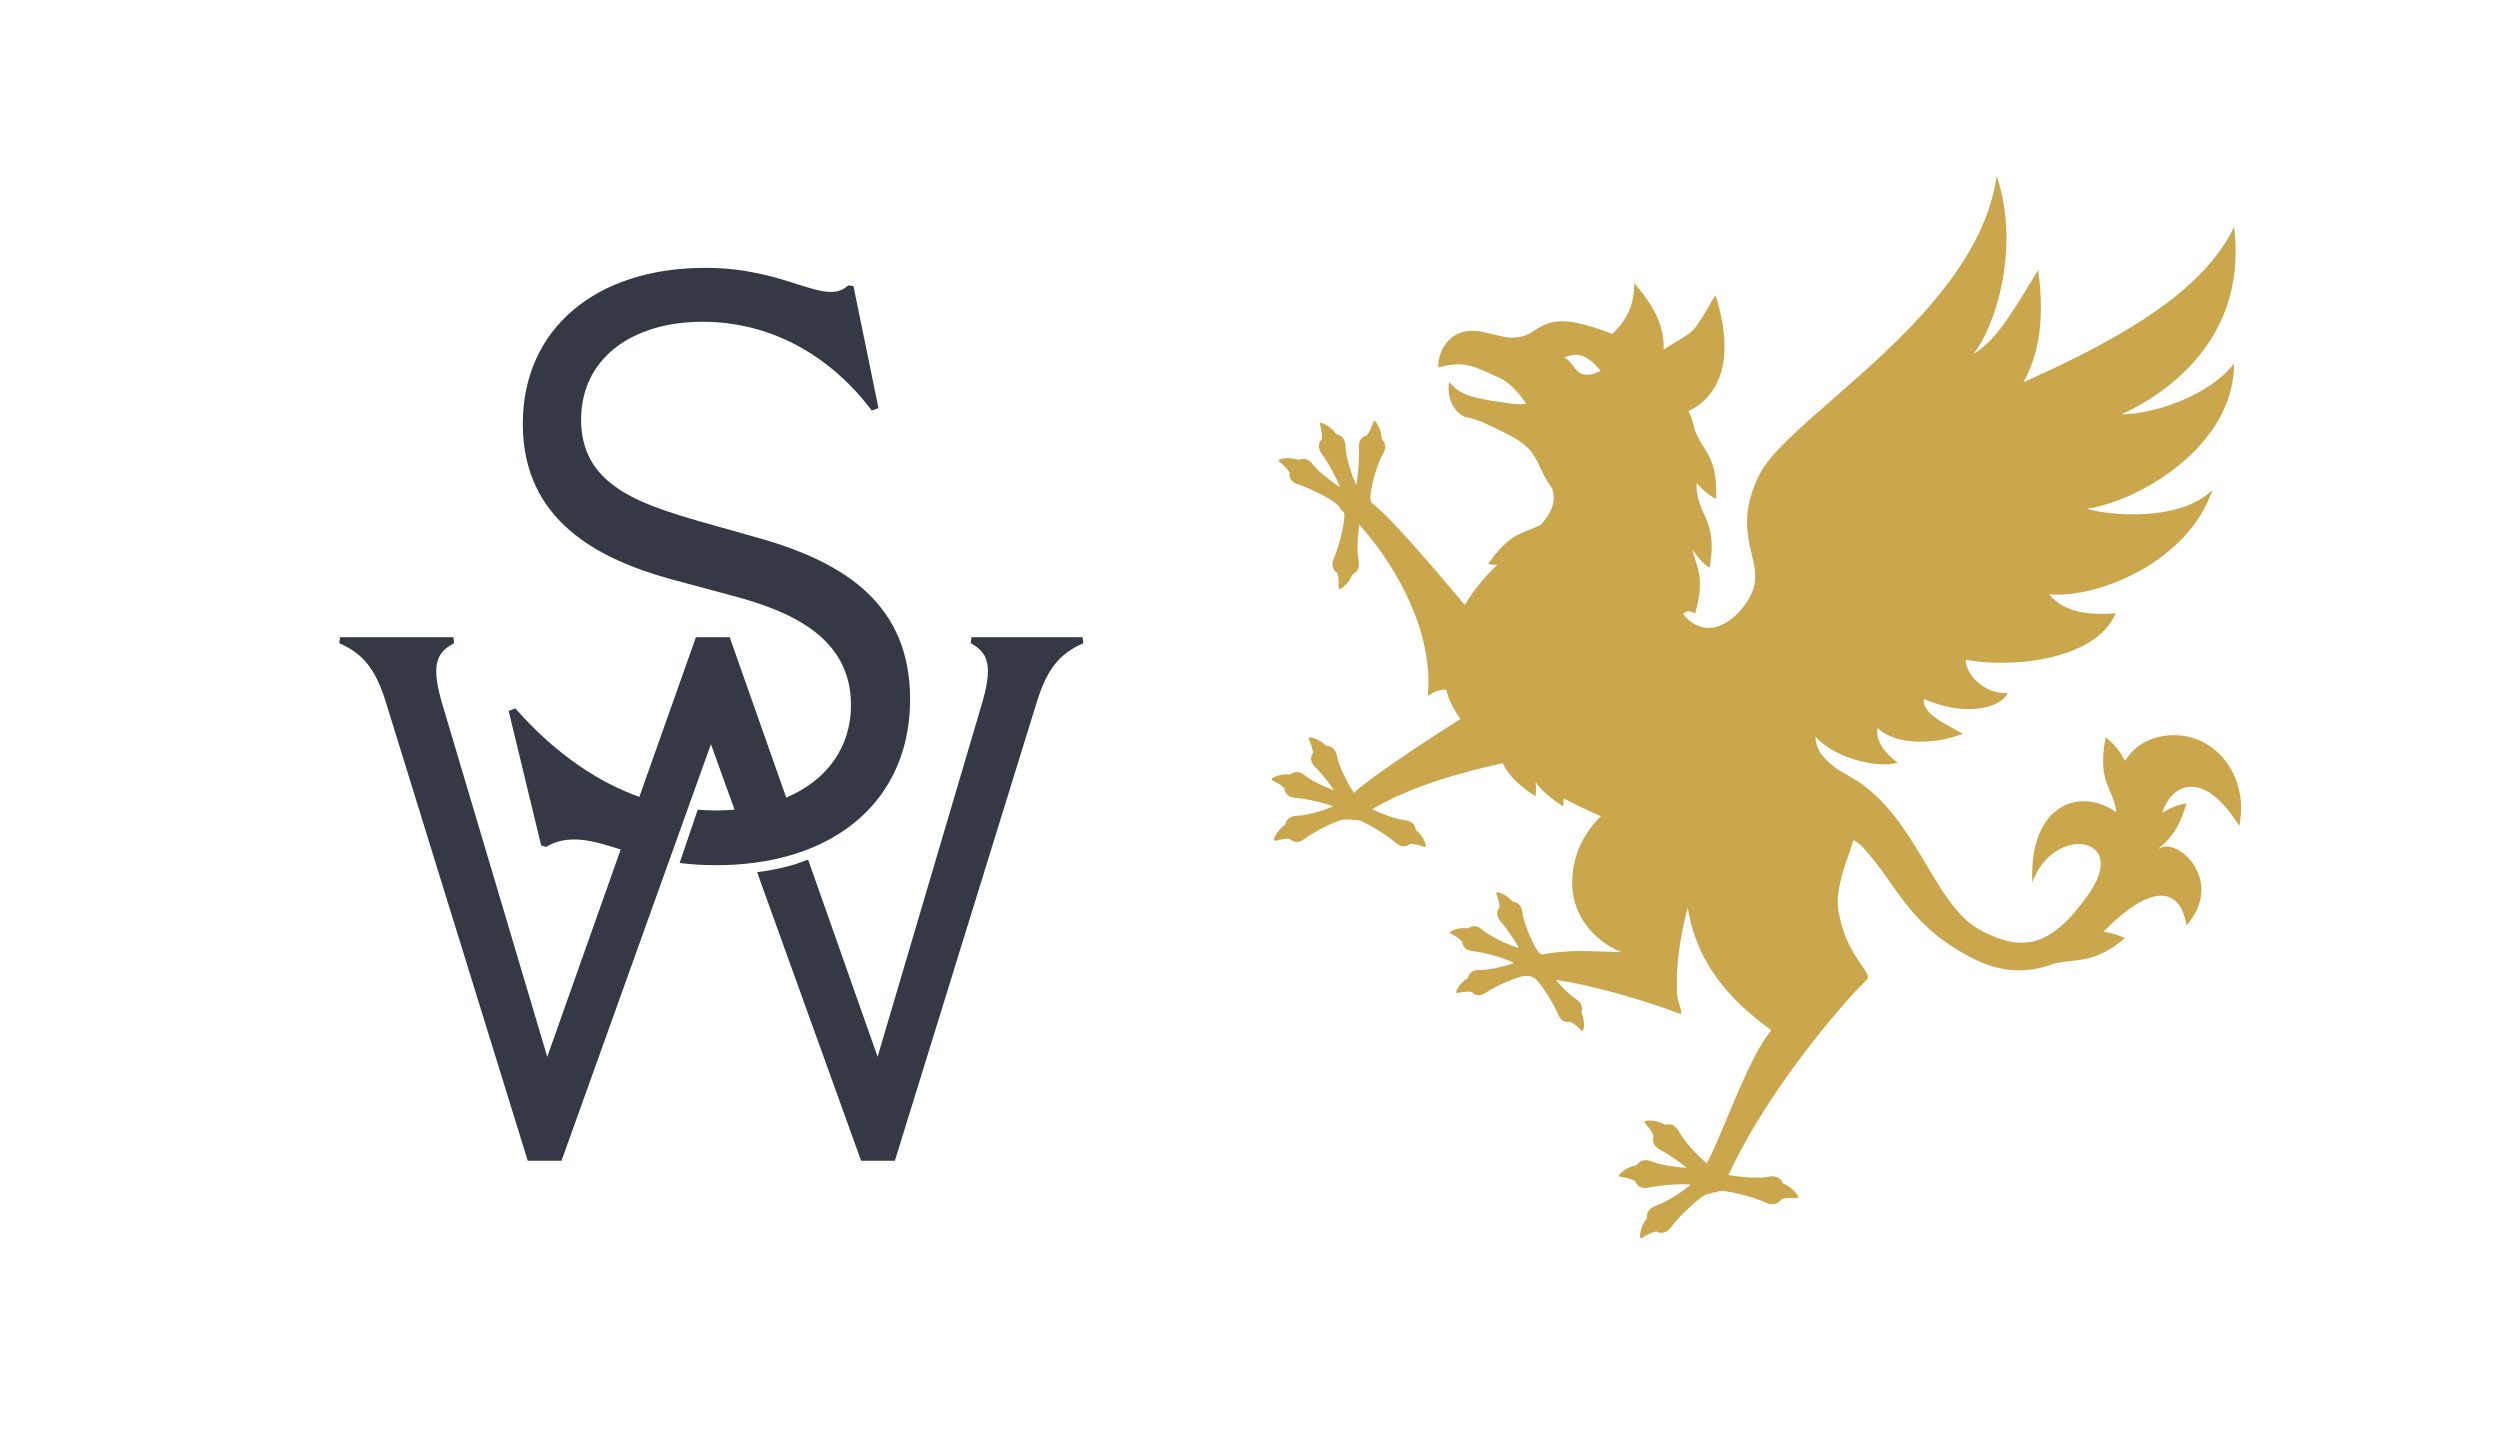
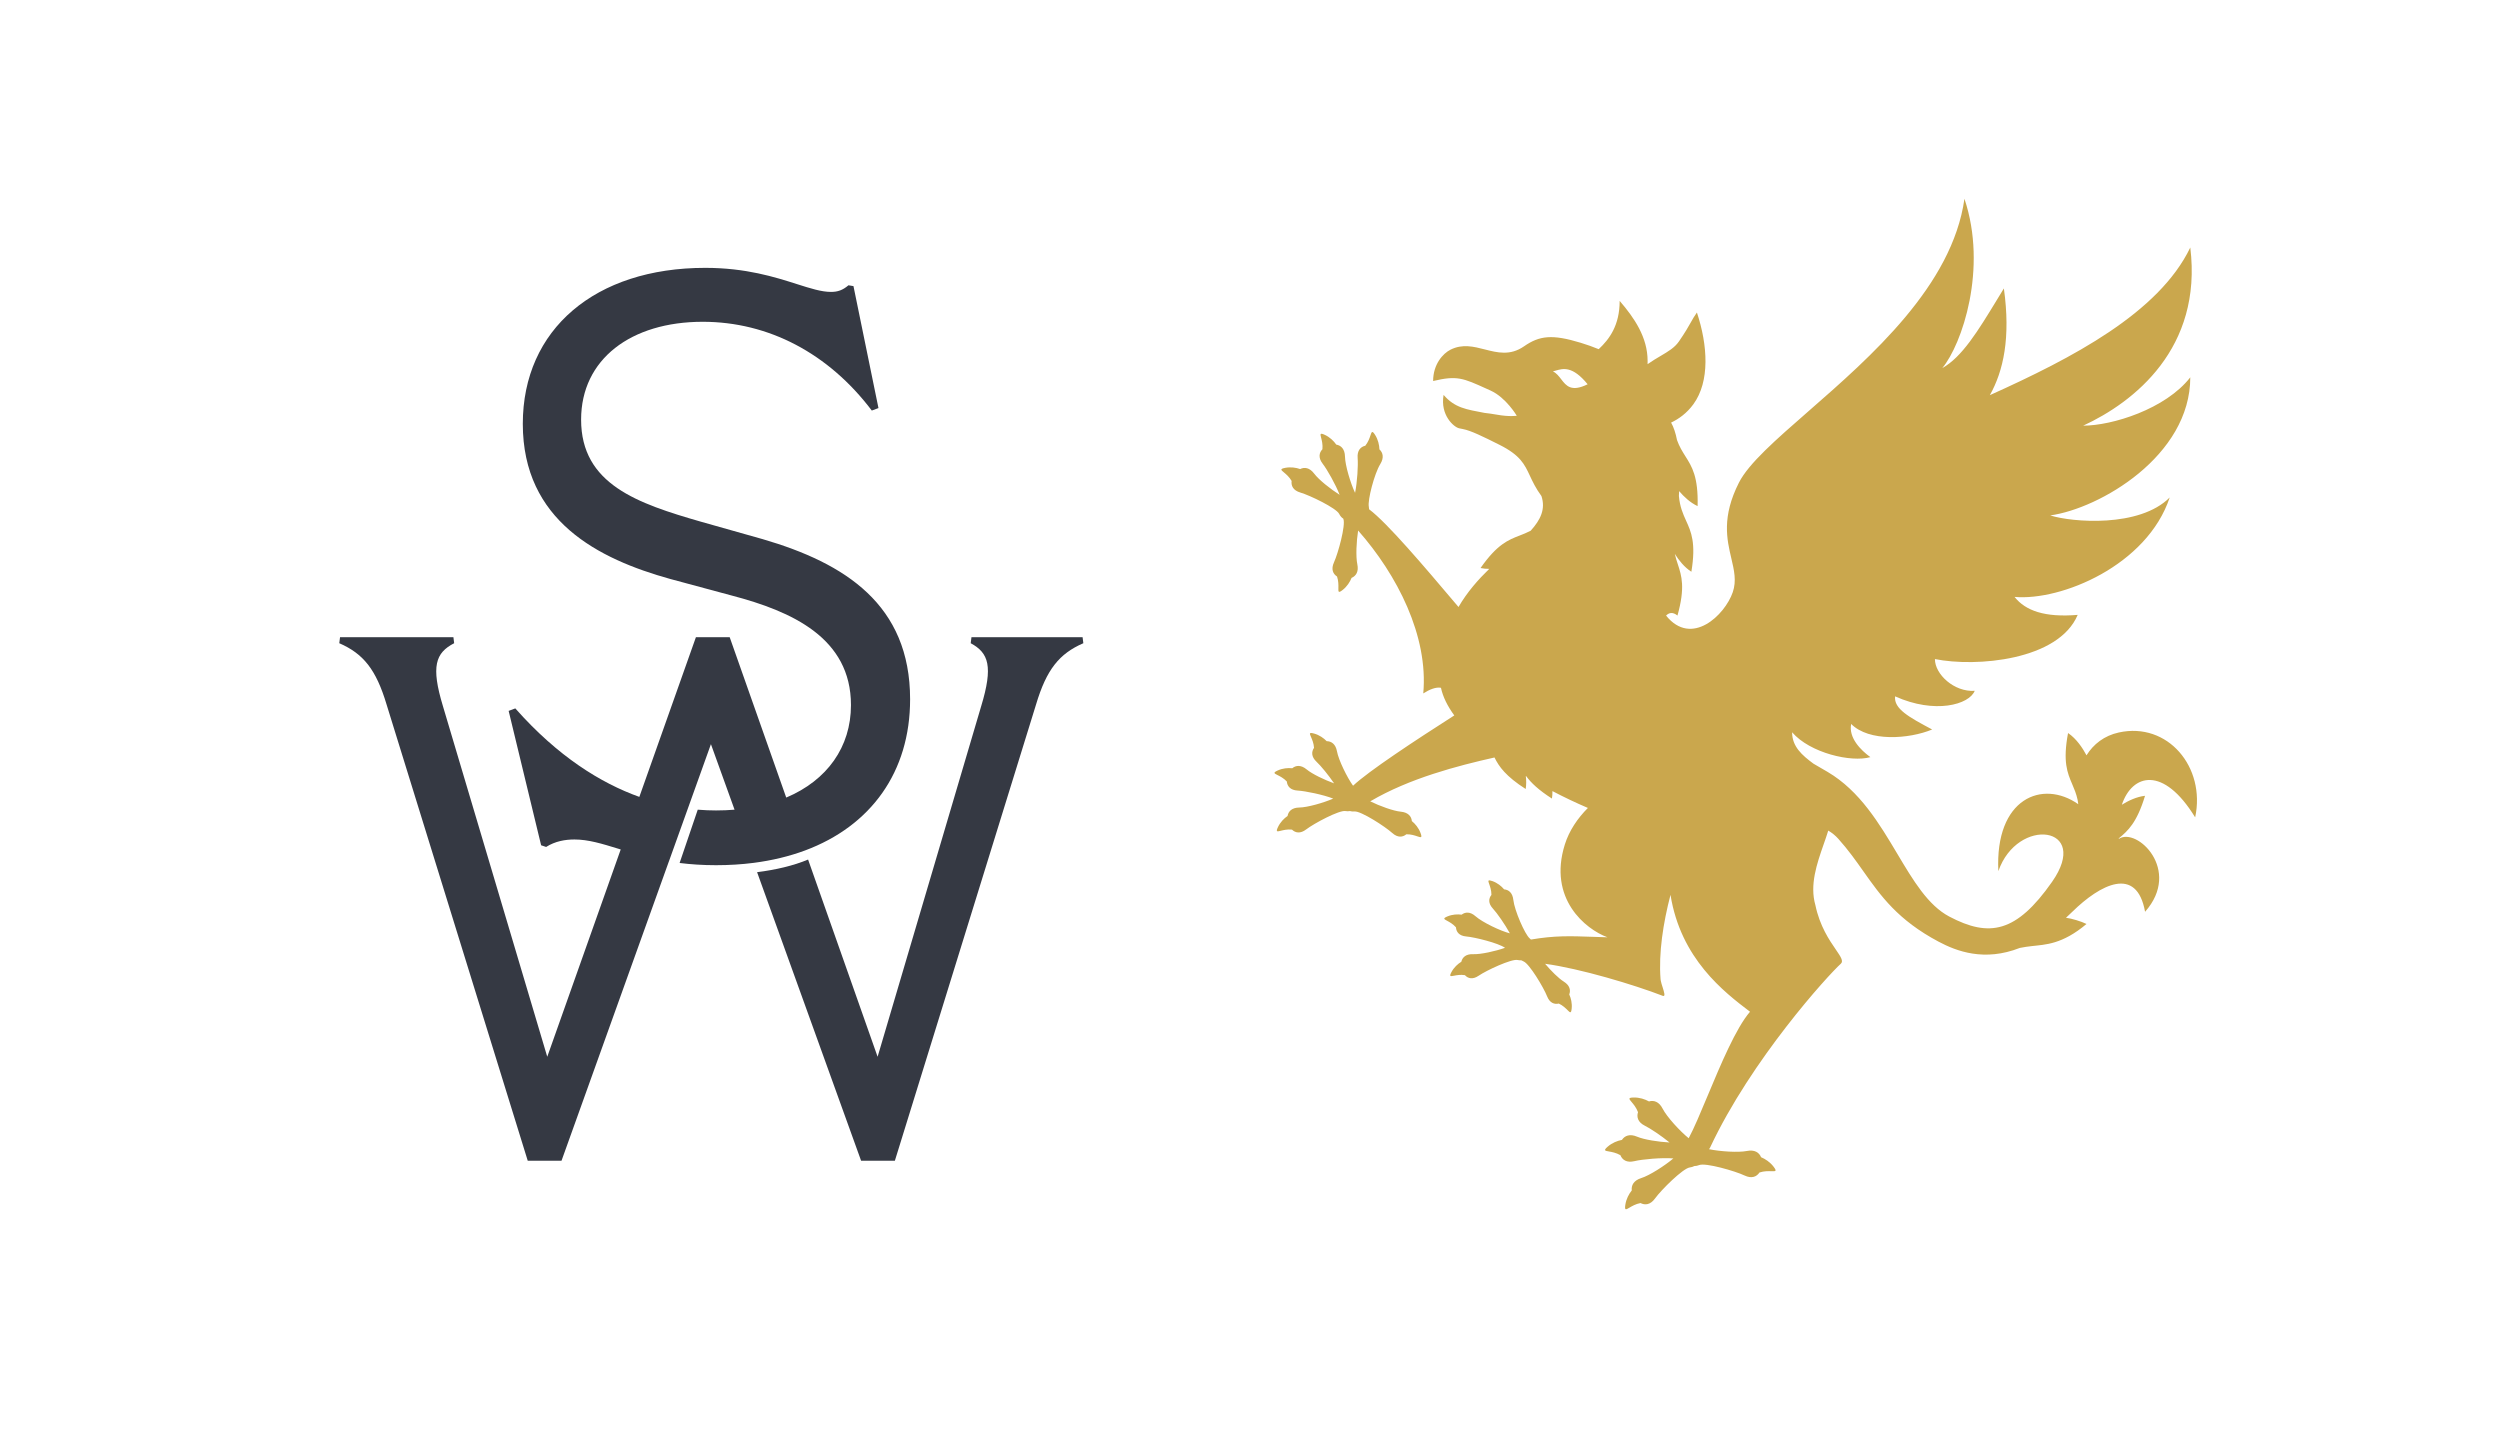
<svg xmlns="http://www.w3.org/2000/svg" width="140" height="80" viewBox="0 0 140 80" fill="none">
  <path d="M42.208 48.32C41.536 48.407 40.831 48.451 40.098 48.451C39.348 48.451 38.673 48.404 38.058 48.327L39.074 45.342C39.431 45.372 39.773 45.385 40.098 45.385C40.454 45.385 40.8 45.37 41.135 45.342L39.812 41.673L37.458 48.24L37.457 48.24L31.445 65H29.553L21.649 39.454C21.06 37.485 20.345 36.606 19 36.02L19.042 35.684H25.391L25.433 36.02C24.382 36.564 24.13 37.318 24.802 39.537L30.646 59.179L34.76 47.57L34.62 47.527C33.707 47.246 32.942 47.011 32.169 47.011C31.656 47.011 31.096 47.104 30.583 47.429L30.303 47.336L28.484 39.81L28.857 39.67C31.242 42.367 33.643 43.851 35.803 44.626L38.971 35.684H40.863L44.029 44.664C46.317 43.699 47.654 41.835 47.654 39.484C47.654 35.721 44.343 34.234 40.984 33.352L37.533 32.422C33.521 31.307 29.277 29.17 29.277 23.735C29.277 18.438 33.335 15 39.492 15C41.772 15 43.391 15.516 44.626 15.909C45.386 16.151 46.001 16.347 46.535 16.347C46.908 16.347 47.188 16.254 47.514 15.976L47.794 16.022L49.194 22.852L48.821 22.991C46.395 19.785 43.037 18.02 39.352 18.02C35.34 18.02 32.542 20.111 32.542 23.502C32.542 27.126 35.714 28.195 39.258 29.217L42.71 30.192C47.328 31.54 50.966 33.863 50.966 39.159C50.966 43.235 48.771 46.254 45.074 47.629C44.203 47.952 43.237 48.187 42.208 48.32Z" fill="#353943" />
  <path d="M42.397 48.842L48.221 65H50.113L58.018 39.454C58.606 37.485 59.321 36.606 60.667 36.02L60.625 35.684H54.402L54.36 36.02C55.369 36.564 55.621 37.318 54.949 39.537L49.146 59.179L45.253 48.135C44.426 48.481 43.437 48.711 42.397 48.842Z" fill="#353943" />
-   <path fill-rule="evenodd" clip-rule="evenodd" d="M102.93 43.1C103.205 43.259 103.483 43.42 103.762 43.585C105.66 44.703 106.808 46.632 107.865 48.407C108.803 49.983 109.67 51.438 110.924 52.099C113.275 53.339 114.867 53.062 116.971 50.059C119.288 46.752 114.935 46.189 113.811 49.425C113.601 45.133 116.409 44.007 118.516 45.485C118.5 45.4 118.487 45.314 118.477 45.228C118.399 44.867 118.279 44.586 118.16 44.306C117.875 43.641 117.596 42.989 117.915 41.295C118.41 41.629 118.775 42.183 119.001 42.607C119.408 41.952 120.04 41.453 120.903 41.263C123.782 40.63 126.029 43.303 125.397 46.259C123.523 43.2 121.69 43.702 121.08 45.517C121.459 45.282 121.947 45.045 122.446 44.99C121.965 46.578 121.438 47.053 120.9 47.496C120.901 47.506 120.902 47.516 120.903 47.526C121.956 46.822 124.625 49.355 122.448 51.818C121.956 49.074 119.803 50.208 118.165 51.818C118.04 51.941 117.916 52.058 117.793 52.17C118.12 52.21 118.699 52.384 119.001 52.536C117.562 53.747 116.572 53.744 115.779 53.838C115.553 53.865 115.324 53.892 115.074 53.946C112.99 54.764 111.356 54.143 110.292 53.577C107.892 52.301 106.893 50.887 105.865 49.433C105.419 48.802 104.968 48.164 104.394 47.526C104.215 47.325 104.016 47.165 103.798 47.039C103.718 47.302 103.623 47.575 103.526 47.855C103.131 48.985 102.696 50.234 103.041 51.429C103.3 52.666 103.865 53.49 104.241 54.037C104.533 54.463 104.71 54.721 104.538 54.876C103.791 55.548 99.268 60.516 96.84 65.704C96.824 65.738 96.802 65.767 96.774 65.792C97.423 65.926 98.498 66.001 99.008 65.898C99.466 65.806 99.732 65.989 99.844 66.265C100.093 66.368 100.377 66.553 100.584 66.828C100.79 67.1 100.699 67.097 100.456 67.089C100.281 67.083 100.028 67.075 99.749 67.165C99.585 67.413 99.292 67.541 98.872 67.342C98.311 67.076 96.582 66.58 96.205 66.726C96.105 66.765 96.006 66.787 95.916 66.786C95.84 66.828 95.746 66.854 95.643 66.868C95.242 66.922 93.965 68.19 93.601 68.694C93.329 69.072 93.01 69.101 92.747 68.962C92.46 69.017 92.242 69.147 92.091 69.236C91.882 69.361 91.804 69.407 91.853 69.07C91.903 68.729 92.063 68.43 92.232 68.219C92.197 67.923 92.343 67.635 92.789 67.494C93.28 67.339 94.174 66.766 94.681 66.337C94.011 66.28 92.849 66.385 92.386 66.497C91.934 66.607 91.673 66.422 91.563 66.145C91.309 66 91.059 65.957 90.886 65.927C90.647 65.886 90.558 65.87 90.814 65.646C91.073 65.419 91.388 65.295 91.653 65.245C91.818 64.997 92.116 64.873 92.546 65.056C92.958 65.232 93.807 65.364 94.457 65.398C93.963 64.996 93.331 64.574 93.007 64.414C92.59 64.208 92.508 63.898 92.6 63.615C92.498 63.34 92.333 63.147 92.22 63.013C92.063 62.828 92.004 62.758 92.344 62.75C92.688 62.742 93.009 62.85 93.244 62.982C93.53 62.897 93.838 62.993 94.051 63.41C94.298 63.893 95.075 64.738 95.584 65.148C95.9 64.558 96.282 63.643 96.701 62.64C97.47 60.802 98.362 58.668 99.193 57.701C97.658 56.536 95.116 54.585 94.512 50.822C94.081 52.475 93.806 54.245 93.927 55.782L93.941 55.878C93.963 55.993 94.007 56.132 94.049 56.266C94.141 56.553 94.224 56.816 94.069 56.77C92.349 56.105 89.19 55.158 87.13 54.879C87.481 55.296 87.928 55.74 88.226 55.925C88.585 56.147 88.649 56.433 88.553 56.684C88.654 56.906 88.728 57.203 88.696 57.513C88.664 57.819 88.606 57.761 88.451 57.606C88.339 57.494 88.176 57.332 87.938 57.219C87.676 57.282 87.404 57.186 87.249 56.795C87.043 56.273 86.206 54.877 85.867 54.741C85.818 54.722 85.773 54.699 85.733 54.674C85.664 54.68 85.589 54.673 85.511 54.656C85.154 54.579 83.681 55.266 83.218 55.583C82.872 55.82 82.592 55.747 82.411 55.548C82.15 55.508 81.925 55.551 81.77 55.581C81.555 55.622 81.474 55.638 81.619 55.366C81.765 55.092 81.992 54.887 82.2 54.76C82.26 54.497 82.473 54.297 82.894 54.314C83.337 54.332 84.206 54.139 84.773 53.939C84.385 53.661 83.003 53.315 82.488 53.27C82.069 53.235 81.899 53.001 81.884 52.732C81.708 52.535 81.506 52.426 81.367 52.351C81.174 52.246 81.102 52.207 81.385 52.089C81.672 51.969 81.978 51.954 82.219 51.987C82.431 51.823 82.722 51.802 83.038 52.083C83.441 52.441 84.531 52.958 85.057 53.086C84.767 52.554 84.305 51.895 84.058 51.63C83.772 51.322 83.802 51.034 83.971 50.825C83.972 50.56 83.896 50.344 83.843 50.194C83.77 49.987 83.742 49.91 84.032 50.013C84.325 50.117 84.561 50.311 84.718 50.498C84.985 50.518 85.215 50.698 85.261 51.118C85.33 51.741 85.94 53.142 86.218 53.379C86.246 53.403 86.272 53.427 86.295 53.453C87.698 53.214 88.582 53.244 89.95 53.292L89.954 53.292L89.955 53.292L89.956 53.292C90.219 53.301 90.499 53.311 90.804 53.319C89.509 52.844 87.294 51.049 88.291 47.86C88.547 47.044 89.044 46.31 89.65 45.705C88.956 45.409 88.253 45.076 87.563 44.713C87.565 44.861 87.556 45.009 87.532 45.153C86.746 44.649 86.306 44.227 86.022 43.84L85.995 43.824C86.025 44.077 86.029 44.339 85.987 44.59C84.821 43.842 84.416 43.275 84.152 42.735C81.969 43.227 79.147 43.96 76.847 45.311C76.844 45.313 76.841 45.315 76.837 45.316C77.39 45.59 78.202 45.885 78.639 45.926C79.073 45.967 79.262 46.202 79.287 46.479C79.483 46.637 79.686 46.879 79.798 47.18C79.909 47.478 79.828 47.451 79.614 47.378C79.459 47.326 79.235 47.251 78.963 47.256C78.75 47.434 78.454 47.47 78.132 47.179C77.703 46.79 76.291 45.883 75.916 45.913C75.816 45.921 75.722 45.914 75.642 45.889C75.563 45.905 75.472 45.904 75.376 45.889C75.004 45.829 73.524 46.618 73.065 46.971C72.721 47.234 72.428 47.175 72.23 46.98C71.96 46.952 71.73 47.01 71.572 47.049C71.352 47.104 71.27 47.124 71.404 46.836C71.54 46.545 71.763 46.321 71.97 46.179C72.017 45.905 72.225 45.687 72.66 45.681C73.141 45.675 74.092 45.403 74.659 45.156C74.076 44.925 73.01 44.706 72.567 44.683C72.135 44.659 71.951 44.424 71.927 44.147C71.739 43.95 71.527 43.844 71.381 43.771C71.179 43.67 71.103 43.632 71.391 43.5C71.683 43.367 71.998 43.342 72.248 43.368C72.461 43.191 72.761 43.16 73.096 43.439C73.417 43.706 74.139 44.053 74.71 44.258C74.376 43.766 73.926 43.219 73.679 42.989C73.362 42.694 73.371 42.395 73.529 42.167C73.511 41.895 73.416 41.677 73.351 41.528C73.26 41.32 73.226 41.242 73.532 41.326C73.841 41.412 74.099 41.594 74.274 41.775C74.551 41.776 74.801 41.945 74.879 42.374C74.975 42.892 75.478 43.915 75.826 44.397C76.742 43.536 79.479 41.734 81.785 40.259C81.387 39.712 81.113 39.165 81 38.632C80.705 38.576 80.33 38.728 79.959 38.965C80.266 35.578 78.427 31.985 76.125 29.374C76.023 30 75.981 30.911 76.077 31.36C76.17 31.796 75.999 32.052 75.738 32.162C75.643 32.401 75.471 32.674 75.212 32.875C74.956 33.075 74.958 32.988 74.963 32.756C74.966 32.589 74.972 32.347 74.883 32.083C74.645 31.929 74.519 31.651 74.704 31.248C74.95 30.709 75.4 29.053 75.257 28.695C75.253 28.687 75.25 28.679 75.247 28.671C75.152 28.618 75.071 28.518 75.007 28.394C74.832 28.05 73.289 27.305 72.722 27.139C72.297 27.014 72.17 26.736 72.21 26.456C72.069 26.215 71.884 26.06 71.756 25.953C71.578 25.805 71.511 25.749 71.829 25.686C72.151 25.623 72.469 25.671 72.712 25.756C72.965 25.631 73.27 25.67 73.538 26.026C73.808 26.386 74.501 26.938 75.035 27.273C74.801 26.666 74.302 25.783 74.039 25.445C73.768 25.094 73.826 24.795 74.023 24.591C74.049 24.313 73.989 24.078 73.948 23.917C73.89 23.692 73.869 23.608 74.163 23.744C74.461 23.88 74.691 24.107 74.838 24.318C75.117 24.364 75.341 24.576 75.351 25.021C75.361 25.54 75.678 26.596 75.944 27.157C76.074 26.519 76.132 25.528 76.097 25.108C76.059 24.666 76.271 24.446 76.547 24.382C76.72 24.164 76.797 23.934 76.85 23.776C76.924 23.557 76.951 23.474 77.125 23.748C77.3 24.026 77.37 24.341 77.379 24.598C77.588 24.79 77.661 25.089 77.427 25.468C77.079 26.029 76.676 27.589 76.753 27.967C76.764 28.021 76.77 28.074 76.771 28.124C77.845 28.929 80.052 31.537 81.825 33.632L82.033 33.877C82.548 32.991 83.191 32.264 83.843 31.633C83.671 31.633 83.498 31.618 83.33 31.583C84.309 30.182 84.965 29.928 85.635 29.669C85.846 29.587 86.058 29.505 86.283 29.386C86.865 28.741 87.169 28.11 86.916 27.347C86.58 26.886 86.399 26.499 86.237 26.153C85.916 25.468 85.671 24.942 84.441 24.326C83.48 23.845 82.753 23.488 82.287 23.401C82.215 23.387 82.144 23.373 82.068 23.357C81.765 23.292 80.945 22.587 81.155 21.391C81.814 22.161 82.501 22.246 83.557 22.449C83.789 22.478 84.032 22.508 84.288 22.554C85.038 22.691 85.463 22.619 85.463 22.619C85.463 22.619 84.833 21.549 83.922 21.137C83.847 21.102 83.774 21.07 83.704 21.038C82.293 20.397 81.945 20.238 80.54 20.574C80.54 19.589 81.118 18.952 81.562 18.73C82.265 18.377 82.923 18.546 83.582 18.715C84.328 18.906 85.075 19.097 85.888 18.532C86.801 17.899 87.546 17.811 89.228 18.324C89.606 18.439 89.957 18.565 90.285 18.7C90.917 18.108 91.52 17.297 91.52 15.857C92.381 16.856 93.164 18 93.164 19.392C93.164 19.456 93.164 19.52 93.164 19.582C93.434 19.391 93.691 19.239 93.928 19.1C94.378 18.835 94.755 18.613 95.006 18.248C95.389 17.691 95.566 17.377 95.71 17.12C95.821 16.922 95.914 16.757 96.067 16.54C96.704 18.461 96.846 20.596 95.855 21.947C95.473 22.469 95.004 22.806 94.549 23.021C94.703 23.296 94.816 23.644 94.895 24.049C95.035 24.442 95.213 24.724 95.39 25.003C95.776 25.616 96.155 26.215 96.108 27.937C95.675 27.737 95.302 27.385 95.021 27.055C95.017 27.15 95.012 27.244 95.006 27.34C95.065 27.99 95.249 28.396 95.431 28.797C95.73 29.456 96.023 30.102 95.741 31.802C95.328 31.537 95.001 31.122 94.766 30.75C94.815 30.969 94.879 31.165 94.943 31.359C95.168 32.047 95.388 32.722 94.922 34.38C94.643 34.154 94.421 34.209 94.251 34.383C95.752 36.244 97.713 34.354 98.177 33.008C98.406 32.343 98.259 31.719 98.092 31.01C97.831 29.896 97.52 28.574 98.539 26.558C99.11 25.431 100.715 24.029 102.625 22.361C106.299 19.152 111.099 14.96 111.816 9.847C113.194 13.952 111.67 18.423 110.51 19.815C111.679 19.159 112.616 17.62 113.737 15.779L113.738 15.778C113.868 15.564 114.001 15.346 114.137 15.124C114.541 18.029 114.111 19.978 113.312 21.407C118.161 19.22 123.253 16.572 125.11 12.716C125.837 18.65 121.796 21.821 118.806 23.203C120.503 23.203 123.655 22.227 125.11 20.357C125.11 24.991 119.775 28.08 116.866 28.487C118.159 28.893 122.119 29.218 123.897 27.43C122.566 31.434 117.512 33.527 114.764 33.283C115.411 34.096 116.543 34.503 118.482 34.34C117.351 37.023 112.501 37.429 110.077 36.941C110.077 37.836 111.208 38.892 112.421 38.811C112.097 39.624 110.077 40.193 107.733 39.136C107.652 39.868 108.541 40.356 109.915 41.087C108.541 41.657 106.197 41.819 105.147 40.762C104.985 41.575 105.712 42.307 106.278 42.713C105.147 43.039 102.722 42.469 101.671 41.25C101.671 42.095 102.258 42.606 102.93 43.1ZM87.76 19.961C87.701 19.978 87.645 19.995 87.591 20.007C87.798 20.105 87.938 20.287 88.076 20.467C88.375 20.857 88.67 21.241 89.635 20.766C88.742 19.671 88.184 19.836 87.76 19.961Z" fill="#CAA74D" />
+   <path fill-rule="evenodd" clip-rule="evenodd" d="M101.556 42.767C101.818 42.917 102.082 43.071 102.348 43.228C104.153 44.292 105.245 46.126 106.251 47.815C107.143 49.314 107.968 50.698 109.161 51.328C111.398 52.507 112.912 52.244 114.914 49.386C117.118 46.24 112.976 45.705 111.908 48.784C111.707 44.7 114.379 43.63 116.383 45.035C116.368 44.954 116.356 44.873 116.346 44.791C116.272 44.447 116.158 44.18 116.044 43.914C115.773 43.281 115.508 42.66 115.811 41.05C116.282 41.367 116.63 41.894 116.844 42.298C117.232 41.675 117.833 41.199 118.654 41.019C121.393 40.416 123.53 42.96 122.929 45.772C121.146 42.862 119.402 43.339 118.823 45.066C119.183 44.842 119.648 44.617 120.122 44.565C119.664 46.076 119.163 46.527 118.651 46.948C118.652 46.958 118.653 46.967 118.654 46.977C119.656 46.307 122.195 48.717 120.124 51.06C119.656 48.449 117.608 49.529 116.049 51.06C115.93 51.177 115.812 51.289 115.695 51.395C116.007 51.433 116.558 51.598 116.844 51.743C115.476 52.895 114.534 52.893 113.779 52.982C113.564 53.008 113.346 53.033 113.109 53.084C111.127 53.862 109.572 53.272 108.56 52.733C106.277 51.519 105.326 50.175 104.348 48.791C103.924 48.191 103.494 47.584 102.949 46.977C102.778 46.786 102.589 46.634 102.382 46.513C102.306 46.764 102.215 47.023 102.122 47.289C101.747 48.365 101.333 49.553 101.662 50.69C101.908 51.867 102.446 52.651 102.803 53.171C103.081 53.577 103.25 53.822 103.086 53.969C102.375 54.608 98.072 59.334 95.762 64.27C95.747 64.302 95.726 64.33 95.7 64.354C96.317 64.482 97.339 64.552 97.825 64.455C98.26 64.368 98.514 64.541 98.62 64.804C98.857 64.902 99.127 65.078 99.324 65.34C99.52 65.598 99.433 65.595 99.202 65.588C99.036 65.582 98.795 65.574 98.53 65.66C98.374 65.896 98.095 66.018 97.695 65.828C97.162 65.575 95.517 65.103 95.158 65.243C95.063 65.28 94.969 65.301 94.884 65.299C94.811 65.339 94.722 65.365 94.624 65.378C94.242 65.429 93.027 66.635 92.681 67.115C92.422 67.474 92.119 67.501 91.868 67.37C91.595 67.422 91.388 67.546 91.245 67.631C91.046 67.749 90.971 67.793 91.018 67.472C91.066 67.148 91.218 66.863 91.379 66.663C91.345 66.382 91.484 66.107 91.908 65.973C92.376 65.826 93.226 65.28 93.708 64.872C93.071 64.818 91.965 64.918 91.525 65.025C91.095 65.129 90.847 64.953 90.742 64.69C90.5 64.552 90.263 64.511 90.099 64.482C89.871 64.443 89.786 64.428 90.029 64.215C90.276 63.999 90.576 63.881 90.828 63.834C90.985 63.598 91.268 63.48 91.677 63.654C92.069 63.821 92.876 63.947 93.495 63.979C93.025 63.597 92.424 63.195 92.116 63.043C91.719 62.847 91.641 62.552 91.729 62.282C91.631 62.022 91.475 61.837 91.367 61.71C91.218 61.534 91.162 61.468 91.485 61.46C91.812 61.453 92.118 61.555 92.342 61.68C92.613 61.6 92.907 61.691 93.109 62.088C93.344 62.547 94.083 63.351 94.567 63.741C94.868 63.18 95.232 62.309 95.63 61.356C96.362 59.606 97.21 57.577 98.001 56.657C96.54 55.549 94.122 53.693 93.548 50.112C93.138 51.685 92.876 53.369 92.991 54.831L93.004 54.922C93.025 55.032 93.067 55.164 93.108 55.291C93.194 55.565 93.273 55.815 93.126 55.771C91.49 55.139 88.485 54.238 86.525 53.972C86.859 54.368 87.284 54.791 87.568 54.967C87.909 55.179 87.97 55.45 87.878 55.689C87.975 55.9 88.045 56.183 88.014 56.478C87.984 56.769 87.929 56.714 87.781 56.566C87.675 56.46 87.52 56.306 87.293 56.199C87.045 56.258 86.785 56.167 86.638 55.795C86.442 55.298 85.645 53.971 85.323 53.841C85.277 53.822 85.234 53.801 85.195 53.777C85.13 53.782 85.059 53.776 84.985 53.76C84.645 53.686 83.244 54.34 82.804 54.641C82.474 54.867 82.208 54.798 82.035 54.609C81.787 54.57 81.573 54.611 81.426 54.64C81.221 54.679 81.144 54.694 81.282 54.436C81.421 54.175 81.637 53.979 81.835 53.858C81.892 53.609 82.094 53.418 82.495 53.434C82.916 53.452 83.743 53.268 84.282 53.078C83.913 52.813 82.599 52.484 82.109 52.442C81.711 52.408 81.549 52.185 81.534 51.93C81.367 51.742 81.175 51.638 81.043 51.567C80.859 51.468 80.79 51.43 81.06 51.318C81.333 51.204 81.623 51.19 81.853 51.221C82.055 51.065 82.332 51.045 82.632 51.312C83.016 51.653 84.052 52.145 84.553 52.267C84.276 51.761 83.837 51.134 83.603 50.881C83.331 50.588 83.359 50.314 83.52 50.115C83.521 49.864 83.448 49.658 83.398 49.516C83.328 49.319 83.302 49.245 83.578 49.343C83.856 49.441 84.081 49.626 84.23 49.804C84.485 49.824 84.703 49.995 84.747 50.395C84.812 50.987 85.393 52.319 85.658 52.545C85.684 52.568 85.709 52.591 85.731 52.615C87.065 52.388 87.907 52.417 89.208 52.462L89.211 52.462L89.213 52.462L89.213 52.462C89.463 52.471 89.73 52.48 90.02 52.489C88.788 52.036 86.68 50.329 87.63 47.294C87.873 46.518 88.346 45.82 88.922 45.245C88.262 44.963 87.593 44.646 86.936 44.301C86.939 44.442 86.93 44.582 86.908 44.72C86.16 44.24 85.741 43.839 85.471 43.471L85.445 43.455C85.474 43.696 85.478 43.945 85.438 44.184C84.328 43.472 83.943 42.933 83.692 42.419C81.615 42.887 78.93 43.584 76.743 44.87C76.739 44.871 76.736 44.873 76.733 44.875C77.259 45.135 78.031 45.416 78.447 45.455C78.86 45.494 79.04 45.718 79.064 45.981C79.25 46.132 79.444 46.361 79.55 46.648C79.655 46.931 79.579 46.905 79.375 46.837C79.228 46.787 79.014 46.715 78.755 46.72C78.553 46.889 78.271 46.923 77.965 46.647C77.556 46.277 76.214 45.414 75.856 45.442C75.761 45.45 75.672 45.443 75.596 45.419C75.52 45.435 75.434 45.434 75.343 45.419C74.989 45.362 73.581 46.113 73.144 46.449C72.817 46.7 72.539 46.643 72.35 46.458C72.093 46.431 71.874 46.486 71.724 46.523C71.515 46.575 71.437 46.595 71.564 46.321C71.694 46.044 71.905 45.831 72.103 45.695C72.148 45.435 72.346 45.227 72.76 45.222C73.216 45.216 74.121 44.957 74.661 44.722C74.106 44.503 73.093 44.295 72.671 44.272C72.26 44.25 72.085 44.026 72.062 43.763C71.883 43.575 71.681 43.474 71.543 43.405C71.35 43.308 71.278 43.272 71.552 43.147C71.83 43.02 72.129 42.996 72.367 43.022C72.57 42.853 72.855 42.824 73.174 43.089C73.479 43.343 74.166 43.673 74.71 43.868C74.392 43.4 73.963 42.88 73.728 42.661C73.427 42.38 73.436 42.096 73.586 41.879C73.569 41.62 73.479 41.413 73.417 41.271C73.33 41.073 73.298 40.999 73.589 41.079C73.883 41.16 74.128 41.334 74.295 41.506C74.558 41.507 74.796 41.667 74.871 42.075C74.961 42.569 75.44 43.542 75.771 44.001C76.642 43.181 79.246 41.467 81.44 40.064C81.061 39.544 80.801 39.023 80.694 38.516C80.412 38.463 80.056 38.607 79.703 38.832C79.995 35.611 78.245 32.192 76.055 29.709C75.959 30.304 75.919 31.171 76.01 31.598C76.098 32.012 75.936 32.257 75.688 32.361C75.597 32.588 75.433 32.848 75.187 33.039C74.944 33.229 74.945 33.146 74.95 32.926C74.953 32.767 74.958 32.537 74.874 32.285C74.647 32.139 74.528 31.875 74.703 31.491C74.938 30.979 75.366 29.404 75.229 29.063C75.226 29.055 75.223 29.047 75.22 29.04C75.13 28.989 75.052 28.894 74.992 28.776C74.825 28.449 73.358 27.74 72.818 27.582C72.414 27.463 72.293 27.199 72.331 26.932C72.197 26.703 72.021 26.556 71.899 26.454C71.73 26.313 71.666 26.26 71.969 26.2C72.275 26.14 72.578 26.186 72.808 26.267C73.05 26.147 73.34 26.185 73.594 26.523C73.852 26.866 74.511 27.391 75.019 27.71C74.796 27.132 74.321 26.292 74.071 25.97C73.813 25.637 73.869 25.352 74.056 25.158C74.081 24.894 74.024 24.671 73.984 24.517C73.93 24.303 73.909 24.223 74.189 24.352C74.473 24.482 74.692 24.698 74.831 24.898C75.097 24.943 75.31 25.143 75.319 25.567C75.329 26.061 75.63 27.065 75.884 27.599C76.007 26.992 76.062 26.05 76.028 25.65C75.993 25.229 76.195 25.021 76.457 24.96C76.621 24.752 76.695 24.534 76.745 24.383C76.815 24.174 76.842 24.096 77.007 24.357C77.174 24.62 77.24 24.921 77.248 25.165C77.447 25.347 77.517 25.632 77.294 25.992C76.963 26.526 76.58 28.01 76.653 28.37C76.663 28.421 76.669 28.472 76.67 28.52C77.692 29.285 79.792 31.766 81.478 33.759L81.676 33.992C82.166 33.149 82.778 32.458 83.398 31.857C83.234 31.858 83.069 31.844 82.91 31.81C83.842 30.477 84.466 30.235 85.103 29.989C85.303 29.911 85.505 29.833 85.719 29.72C86.273 29.107 86.562 28.506 86.321 27.78C86.001 27.342 85.829 26.974 85.675 26.645C85.37 25.992 85.136 25.493 83.967 24.907C83.052 24.448 82.361 24.109 81.918 24.026C81.849 24.013 81.781 24 81.709 23.984C81.421 23.922 80.641 23.252 80.841 22.114C81.467 22.846 82.122 22.927 83.126 23.121C83.347 23.148 83.577 23.176 83.821 23.221C84.534 23.351 84.939 23.282 84.939 23.282C84.939 23.282 84.34 22.264 83.473 21.872C83.401 21.84 83.332 21.808 83.266 21.778C81.923 21.168 81.592 21.018 80.255 21.337C80.255 20.399 80.805 19.794 81.228 19.582C81.897 19.247 82.523 19.407 83.15 19.568C83.859 19.75 84.57 19.931 85.344 19.395C86.212 18.792 86.92 18.708 88.521 19.196C88.88 19.306 89.215 19.425 89.527 19.554C90.127 18.991 90.701 18.219 90.701 16.85C91.521 17.8 92.266 18.888 92.266 20.212C92.266 20.274 92.265 20.334 92.265 20.393C92.522 20.211 92.767 20.067 92.992 19.934C93.42 19.682 93.778 19.471 94.018 19.124C94.382 18.594 94.55 18.296 94.687 18.051C94.793 17.862 94.881 17.706 95.027 17.5C95.633 19.327 95.768 21.357 94.825 22.643C94.462 23.139 94.016 23.46 93.582 23.665C93.729 23.926 93.837 24.257 93.912 24.642C94.045 25.016 94.215 25.285 94.382 25.551C94.75 26.133 95.11 26.703 95.066 28.342C94.654 28.151 94.299 27.816 94.032 27.503C94.028 27.592 94.023 27.683 94.018 27.773C94.073 28.392 94.249 28.778 94.421 29.16C94.706 29.787 94.985 30.401 94.717 32.018C94.324 31.767 94.012 31.372 93.79 31.018C93.836 31.226 93.897 31.412 93.957 31.597C94.171 32.252 94.381 32.893 93.938 34.471C93.672 34.255 93.462 34.308 93.3 34.473C94.727 36.244 96.593 34.446 97.034 33.166C97.252 32.533 97.112 31.939 96.954 31.265C96.705 30.205 96.409 28.947 97.379 27.03C97.922 25.957 99.449 24.623 101.265 23.037C104.761 19.984 109.328 15.996 110.009 11.132C111.32 15.037 109.871 19.29 108.767 20.615C109.879 19.991 110.771 18.527 111.837 16.775L111.837 16.775C111.962 16.571 112.088 16.363 112.217 16.152C112.602 18.916 112.193 20.77 111.432 22.129C116.045 20.049 120.89 17.53 122.656 13.861C123.348 19.507 119.504 22.523 116.659 23.837C118.273 23.837 121.272 22.91 122.656 21.131C122.656 25.539 117.581 28.478 114.813 28.864C116.044 29.251 119.811 29.561 121.503 27.859C120.236 31.669 115.428 33.659 112.814 33.427C113.429 34.201 114.506 34.587 116.351 34.433C115.275 36.985 110.661 37.372 108.355 36.908C108.355 37.758 109.431 38.764 110.584 38.686C110.277 39.46 108.355 40.001 106.125 38.996C106.048 39.692 106.894 40.156 108.201 40.852C106.894 41.393 104.664 41.548 103.665 40.542C103.511 41.316 104.203 42.012 104.741 42.399C103.665 42.708 101.358 42.167 100.358 41.007C100.358 41.81 100.917 42.296 101.556 42.767ZM87.124 20.753C87.068 20.77 87.014 20.786 86.963 20.797C87.16 20.891 87.293 21.064 87.425 21.235C87.709 21.606 87.99 21.971 88.908 21.519C88.058 20.478 87.527 20.635 87.124 20.753Z" fill="#CAA74D" />
</svg>
